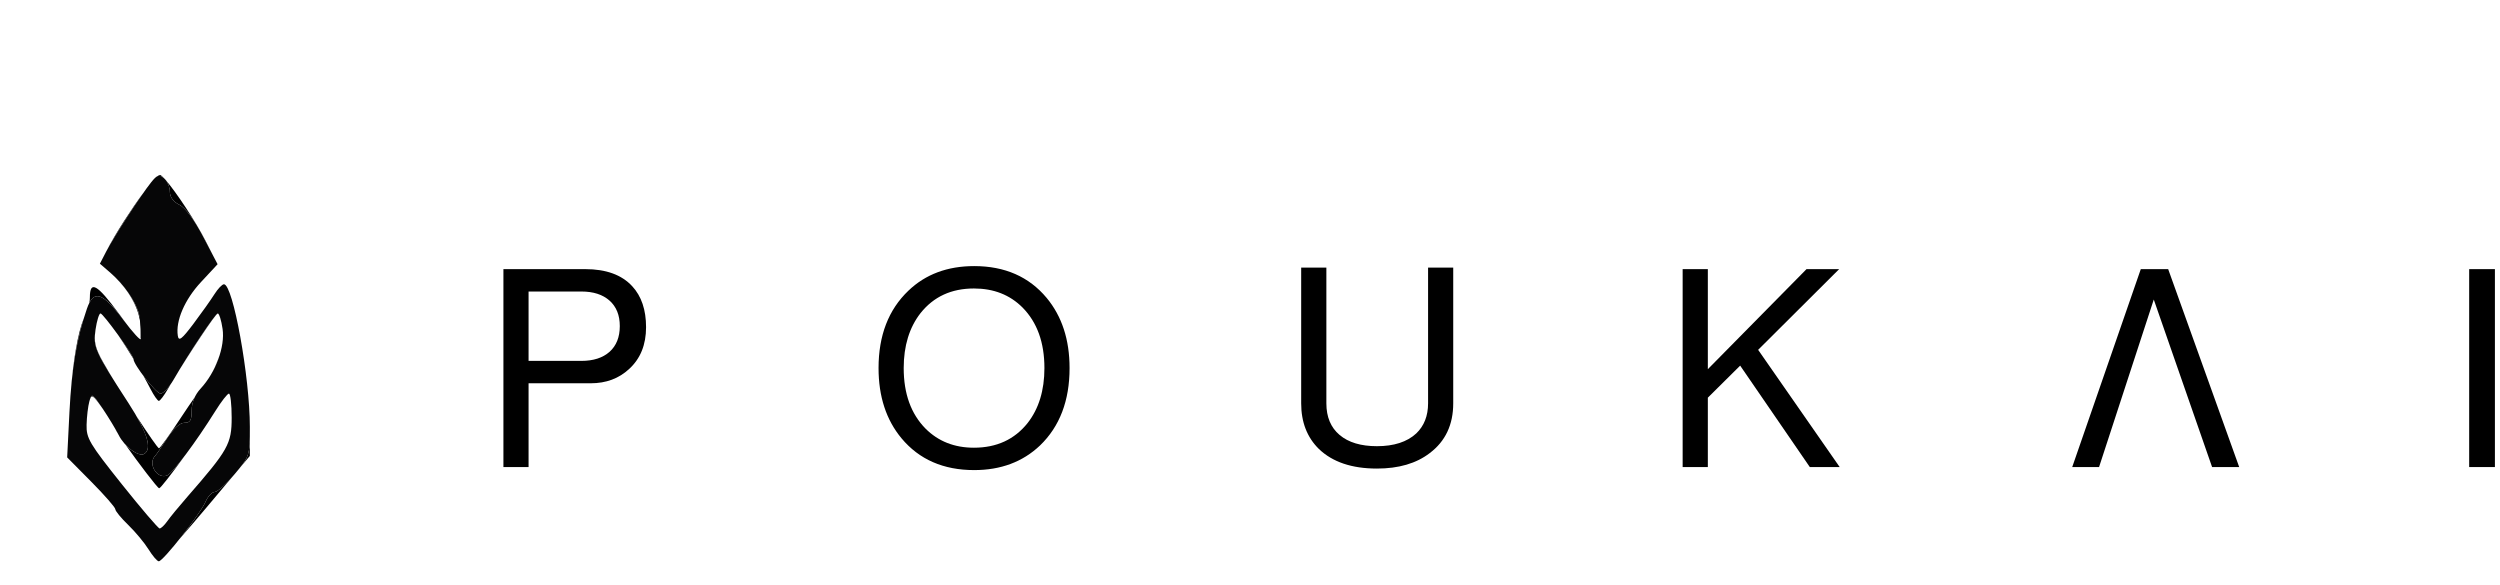
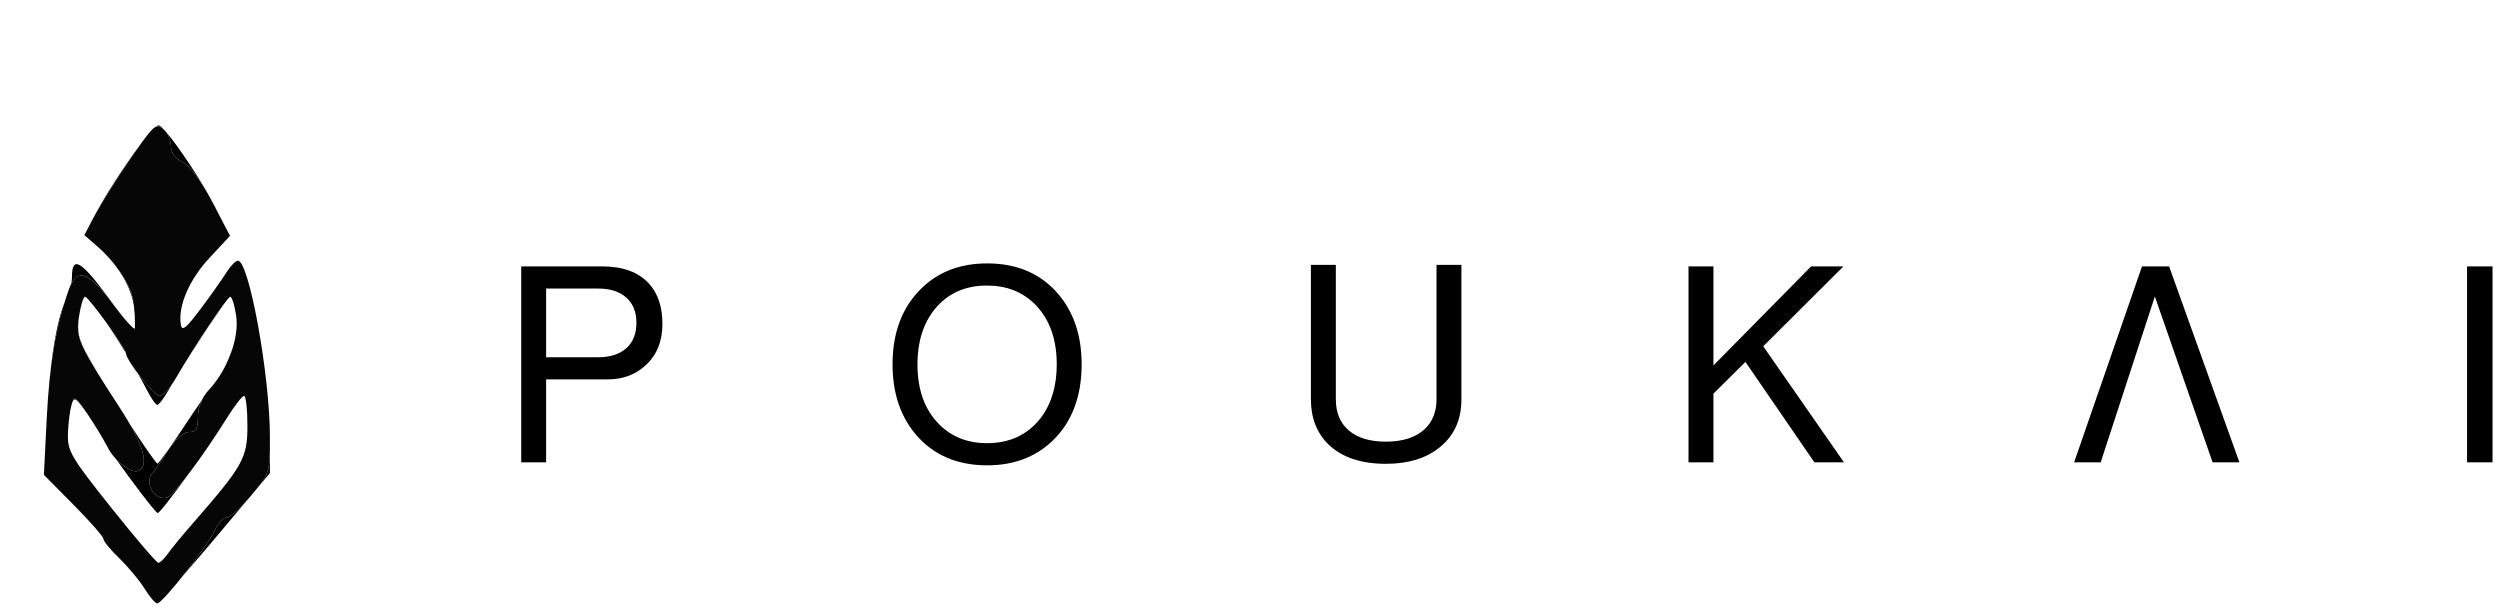
- <svg xmlns="http://www.w3.org/2000/svg" width="1172px" height="274px" viewBox="0 0 1172 274">
+ <svg xmlns="http://www.w3.org/2000/svg" width="1184px" height="290px" viewBox="0 0 1184 290">
  <g id="dc67b2eb-9c65-4c96-8136-075840a10d46" name="New Group">
    <g id="0181ef83-6165-4a01-a21e-54fd9edd8d10">
      <g style="">
        <g id="0181ef83-6165-4a01-a21e-54fd9edd8d10-child-0">
-           <path style="stroke: rgb(193,193,193); stroke-opacity: 1.00; stroke-width: 0; stroke-dasharray: none; stroke-linecap: butt; stroke-dashoffset: 0; stroke-linejoin: miter; stroke-miterlimit: 4; fill: rgb(0,0,0); fill-opacity: 1.00; fill-rule: nonzero; opacity: 1;" transform="matrix(1.704562 0 0 1.70873 74.3094 172.5627) matrix(1 0 0 1 0.46 0)  translate(-178.34, -152)" d="M 184.44 165.00 C 185.66 163.16 186.83 161.44 187.84 160.01 C 187.29 161.16 187.00 162.39 187.00 163.65 C 187.00 166.33 186.60 167.00 185.01 167.00 C 183.78 167.00 181.99 168.60 180.27 171.25 C 178.76 173.59 177.29 175.73 177.01 176.00 C 174.82 178.15 177.41 182.55 180.23 181.47 C 180.94 181.19 182.73 179.16 184.99 176.19 C 181.52 180.97 178.42 184.99 178.06 184.97 C 177.61 184.94 172.21 177.83 168.79 173.00 C 170.61 174.95 172.87 176.20 173.96 175.53 C 175.83 174.37 175.14 170.97 171.89 165.30 C 175.02 170.10 177.71 173.99 178.01 174.00 C 178.29 174.00 181.19 169.95 184.44 165.00 z M 173.00 143.99 L 173.00 141.49 C 173.00 136.59 170.43 131.41 165.73 126.85 L 165.15 126.29 C 168.67 129.47 171.69 133.93 172.52 137.20 C 173.11 139.56 173.51 139.74 177.08 139.26 C 180.58 138.79 181.00 138.97 181.00 140.87 C 181.00 142.97 179.41 143.53 174.75 143.05 C 173.79 142.95 173.00 143.38 173.00 143.99 z M 183.69 198.84 C 186.76 195.01 190.04 190.48 190.78 188.75 C 191.43 187.24 192.57 186.00 193.32 186.00 C 193.97 186.00 195.94 184.32 197.94 182.10 L 190.82 190.55 C 188.22 193.63 185.76 196.49 183.69 198.84 z M 158.85 134.13 C 158.95 133.59 159.00 133.07 159.00 132.62 C 159.00 127.86 160.97 128.95 166.97 137.04 L 169.29 140.18 C 168.96 139.74 168.60 139.29 168.24 138.81 C 163.11 132.00 160.63 130.64 158.85 134.13 z M 179.90 100.45 C 182.71 103.70 188.06 111.70 190.80 117.06 L 192.98 121.31 L 190.19 116.00 C 187.71 111.28 185.28 108.02 183.63 107.20 C 181.92 106.35 181.00 105.08 181.00 103.57 C 181.00 102.54 180.54 101.29 179.90 100.45 z M 173.73 154.13 C 175.57 156.57 177.78 159.00 178.45 159.00 C 179.04 159.00 180.15 157.95 181.18 156.49 C 180.93 156.93 180.68 157.35 180.45 157.75 C 179.41 159.54 178.30 161.00 177.97 161.00 C 177.64 161.00 176.61 159.54 175.69 157.75 C 175.10 156.60 174.43 155.38 173.73 154.13 z M 200.51 179.06 C 202.97 175.95 203.00 174.81 203.00 168.14 L 203.00 176.10 z M 163.52 119.95 C 166.04 115.09 170.36 108.43 173.71 103.94 C 170.32 108.76 165.20 116.74 163.52 119.95 z M 157.33 138.38 C 155.43 144.58 154.31 151.01 153.68 159.34 C 154.39 149.84 155.70 142.28 157.33 138.38 z M 166.89 143.09 C 168.98 145.98 170.94 148.93 171.00 149.50 C 169.61 147.22 168.19 145.01 166.89 143.09 z M 183.74 152.30 C 187.50 146.11 192.24 139.04 193.75 137.38 C 192.31 139.06 187.60 146.10 183.74 152.30 z M 165.54 155.27 C 160.17 146.78 159.97 145.39 160.57 141.37 C 160.06 144.88 160.43 146.44 162.74 150.54 C 163.47 151.84 164.44 153.47 165.54 155.27 z M 158.78 161.46 C 158.81 161.33 158.84 161.21 158.87 161.10 C 159.51 158.80 159.66 158.89 162.51 163.10 C 162.54 163.14 162.56 163.18 162.59 163.22 C 159.68 159.11 159.46 159.02 158.85 161.17 C 158.83 161.26 158.80 161.36 158.78 161.46 z M 177.67 99.30 C 177.92 99.11 178.12 99.00 178.25 99.00 C 178.48 99.00 178.93 99.38 179.54 100.04 C 179.49 100.00 179.45 99.96 179.41 99.92 C 178.69 99.33 178.21 99.09 177.67 99.30 z M 193.21 152.13 C 193.44 151.62 193.67 151.08 193.91 150.51 C 194.18 149.84 194.43 149.22 194.64 148.64 C 194.26 149.81 193.78 150.99 193.21 152.13 z M 175.15 201.75 C 176.22 203.48 177.44 204.91 177.92 205.00 C 177.91 205.00 177.91 205.00 177.90 205.00 C 177.50 205.00 176.26 203.54 175.15 201.75 z M 166.00 168.69 C 166.27 169.15 166.51 169.57 166.70 169.93 C 166.29 169.29 166.03 168.85 166.00 168.69 z M 192.65 165.15 C 192.94 164.69 193.24 164.22 193.53 163.75 C 195.13 161.19 196.77 159.09 197.22 159.00 C 196.77 159.09 195.14 161.19 193.54 163.75 C 193.27 164.19 192.97 164.66 192.65 165.15 z M 194.21 137.01 C 194.43 137.05 194.72 137.70 194.98 138.68 C 194.71 137.74 194.43 137.10 194.21 137.01 z M 160.99 139.20 C 161.31 137.89 161.66 137.00 161.92 137.00 L 161.93 137.00 C 161.66 137.04 161.30 137.92 160.99 139.20 z M 184.89 135.10 C 183.47 138.01 182.83 140.85 183.19 143.14 C 182.83 140.85 183.47 138.00 184.89 135.10 z" stroke-linecap="round" />
+           <path style="stroke: rgb(193,193,193); stroke-opacity: 1.00; stroke-width: 0; stroke-dasharray: none; stroke-linecap: butt; stroke-dashoffset: 0; stroke-linejoin: miter; stroke-miterlimit: 4; fill: rgb(0,0,0); fill-opacity: 1.00; fill-rule: nonzero; opacity: 1;" transform="matrix(2.130703 0 0 2.135913 74.3094 172.5627) matrix(1 0 0 1 0.46 0)  translate(-178.34, -152)" d="M 184.44 165.00 C 185.66 163.16 186.83 161.44 187.84 160.01 C 187.29 161.16 187.00 162.39 187.00 163.65 C 187.00 166.33 186.60 167.00 185.01 167.00 C 183.78 167.00 181.99 168.60 180.27 171.25 C 178.76 173.59 177.29 175.73 177.01 176.00 C 174.82 178.15 177.41 182.55 180.23 181.47 C 180.94 181.19 182.73 179.16 184.99 176.19 C 181.52 180.97 178.42 184.99 178.06 184.97 C 177.61 184.94 172.21 177.83 168.79 173.00 C 170.61 174.95 172.87 176.20 173.96 175.53 C 175.83 174.37 175.14 170.97 171.89 165.30 C 175.02 170.10 177.71 173.99 178.01 174.00 C 178.29 174.00 181.19 169.95 184.44 165.00 z M 173.00 143.99 L 173.00 141.49 C 173.00 136.59 170.43 131.41 165.73 126.85 L 165.15 126.29 C 168.67 129.47 171.69 133.93 172.52 137.20 C 173.11 139.56 173.51 139.74 177.08 139.26 C 180.58 138.79 181.00 138.97 181.00 140.87 C 181.00 142.97 179.41 143.53 174.75 143.05 C 173.79 142.95 173.00 143.38 173.00 143.99 z M 183.69 198.84 C 186.76 195.01 190.04 190.48 190.78 188.75 C 191.43 187.24 192.57 186.00 193.32 186.00 C 193.97 186.00 195.94 184.32 197.94 182.10 L 190.82 190.55 C 188.22 193.63 185.76 196.49 183.69 198.84 z M 158.85 134.13 C 158.95 133.59 159.00 133.07 159.00 132.62 C 159.00 127.86 160.97 128.95 166.97 137.04 L 169.29 140.18 C 168.96 139.74 168.60 139.29 168.24 138.81 C 163.11 132.00 160.63 130.64 158.85 134.13 z M 179.90 100.45 C 182.71 103.70 188.06 111.70 190.80 117.06 L 192.98 121.31 L 190.19 116.00 C 187.71 111.28 185.28 108.02 183.63 107.20 C 181.92 106.35 181.00 105.08 181.00 103.57 C 181.00 102.54 180.54 101.29 179.90 100.45 z M 173.73 154.13 C 175.57 156.57 177.78 159.00 178.45 159.00 C 179.04 159.00 180.15 157.95 181.18 156.49 C 180.93 156.93 180.68 157.35 180.45 157.75 C 179.41 159.54 178.30 161.00 177.97 161.00 C 177.64 161.00 176.61 159.54 175.69 157.75 C 175.10 156.60 174.43 155.38 173.73 154.13 z M 200.51 179.06 C 202.97 175.95 203.00 174.81 203.00 168.14 L 203.00 176.10 z M 163.52 119.95 C 166.04 115.09 170.36 108.43 173.71 103.94 C 170.32 108.76 165.20 116.74 163.52 119.95 z M 157.33 138.38 C 155.43 144.58 154.31 151.01 153.68 159.34 C 154.39 149.84 155.70 142.28 157.33 138.38 z M 166.89 143.09 C 168.98 145.98 170.94 148.93 171.00 149.50 C 169.61 147.22 168.19 145.01 166.89 143.09 z M 183.74 152.30 C 187.50 146.11 192.24 139.04 193.75 137.38 C 192.31 139.06 187.60 146.10 183.74 152.30 z M 165.54 155.27 C 160.17 146.78 159.97 145.39 160.57 141.37 C 160.06 144.88 160.43 146.44 162.74 150.54 C 163.47 151.84 164.44 153.47 165.54 155.27 z M 158.78 161.46 C 158.81 161.33 158.84 161.21 158.87 161.10 C 159.51 158.80 159.66 158.89 162.51 163.10 C 162.54 163.14 162.56 163.18 162.59 163.22 C 159.68 159.11 159.46 159.02 158.85 161.17 C 158.83 161.26 158.80 161.36 158.78 161.46 z M 177.67 99.30 C 177.92 99.11 178.12 99.00 178.25 99.00 C 178.48 99.00 178.93 99.38 179.54 100.04 C 179.49 100.00 179.45 99.96 179.41 99.92 C 178.69 99.33 178.21 99.09 177.67 99.30 z M 193.21 152.13 C 193.44 151.62 193.67 151.08 193.91 150.51 C 194.18 149.84 194.43 149.22 194.64 148.64 C 194.26 149.81 193.78 150.99 193.21 152.13 z M 175.15 201.75 C 176.22 203.48 177.44 204.91 177.92 205.00 C 177.91 205.00 177.91 205.00 177.90 205.00 C 177.50 205.00 176.26 203.54 175.15 201.75 z M 166.00 168.69 C 166.27 169.15 166.51 169.57 166.70 169.93 C 166.29 169.29 166.03 168.85 166.00 168.69 z M 192.65 165.15 C 192.94 164.69 193.24 164.22 193.53 163.75 C 195.13 161.19 196.77 159.09 197.22 159.00 C 196.77 159.09 195.14 161.19 193.54 163.75 C 193.27 164.19 192.97 164.66 192.65 165.15 z M 194.21 137.01 C 194.43 137.05 194.72 137.70 194.98 138.68 C 194.71 137.74 194.43 137.10 194.21 137.01 z M 160.99 139.20 C 161.31 137.89 161.66 137.00 161.92 137.00 L 161.93 137.00 C 161.66 137.04 161.30 137.92 160.99 139.20 z M 184.89 135.10 C 183.47 138.01 182.83 140.85 183.19 143.14 C 182.83 140.85 183.47 138.00 184.89 135.10 z" stroke-linecap="round" />
        </g>
        <g id="0181ef83-6165-4a01-a21e-54fd9edd8d10-child-1">
-           <path style="stroke: rgb(193,193,193); stroke-opacity: 1.00; stroke-width: 0; stroke-dasharray: none; stroke-linecap: butt; stroke-dashoffset: 0; stroke-linejoin: miter; stroke-miterlimit: 4; fill: rgb(6,6,7); fill-opacity: 1.00; fill-rule: nonzero; opacity: 1;" transform="matrix(1.704562 0 0 1.70873 74.3094 172.5627) matrix(1 0 0 1 0 0.11382)  translate(-177.88, -152.1138)" d="M 175.15 201.75 C 174.04 199.96 171.53 196.95 169.57 195.05 C 167.60 193.16 166.00 191.21 166.00 190.72 C 166.00 190.23 163.02 186.83 159.38 183.17 L 152.76 176.50 L 153.39 164.00 C 154.00 152.02 155.38 143.87 158.19 135.71 C 160.03 130.38 162.45 131.13 168.24 138.81 C 170.86 142.28 173.00 144.61 173.00 143.99 C 173.00 143.38 173.11 139.56 172.52 137.20 C 171.66 133.80 168.43 129.12 164.74 125.93 L 161.76 123.36 L 163.49 120.02 C 165.52 116.09 173.04 104.54 175.84 101.05 C 177.52 98.96 178.05 98.79 179.41 99.92 C 180.28 100.65 181.00 102.29 181.00 103.57 C 181.00 105.08 181.92 106.35 183.63 107.20 C 185.28 108.02 187.71 111.28 190.19 116.00 L 194.13 123.50 L 189.57 128.39 C 185.08 133.19 182.55 139.04 183.19 143.14 C 183.44 144.74 184.29 144.09 187.50 139.83 C 189.70 136.91 192.28 133.28 193.24 131.76 C 194.19 130.24 195.38 129.00 195.88 129.00 C 198.37 129.00 203.00 154.46 203.00 168.14 C 203.00 176.07 202.96 176.19 198.84 181.07 C 196.56 183.78 194.07 186.00 193.32 186.00 C 192.57 186.00 191.43 187.24 190.78 188.75 C 189.40 191.99 179.14 205.00 177.97 205.00 C 177.53 205.00 176.26 203.54 175.15 201.75 z M 180.26 194.05 C 181.01 192.97 183.51 189.93 185.82 187.30 C 197.06 174.45 198.00 172.78 198.00 165.61 C 198.00 161.97 197.66 159.00 197.25 159.00 C 196.84 159.00 195.16 161.14 193.53 163.75 C 188.18 172.31 181.74 180.89 180.23 181.47 C 177.41 182.55 174.82 178.15 177.01 176.00 C 177.29 175.73 178.76 173.59 180.27 171.25 C 181.99 168.60 183.78 167.00 185.01 167.00 C 186.60 167.00 187.00 166.33 187.00 163.65 C 187.00 161.47 187.86 159.36 189.45 157.64 C 193.62 153.15 196.22 146.10 195.50 141.25 C 195.16 138.91 194.57 137.01 194.19 137.01 C 193.52 137.03 186.33 147.76 181.98 155.25 C 180.78 157.31 179.19 159.00 178.45 159.00 C 177.24 159.00 171.00 151.06 171.00 149.52 C 171.00 148.50 162.66 137.00 161.92 137.00 C 161.54 137.00 160.93 138.97 160.57 141.37 C 159.84 146.24 160.29 147.25 169.68 161.70 C 174.78 169.55 176.20 174.14 173.96 175.53 C 172.43 176.47 168.55 173.61 166.91 170.34 C 166.12 168.78 164.14 165.52 162.51 163.10 C 159.66 158.89 159.51 158.80 158.87 161.10 C 158.50 162.42 158.15 165.33 158.10 167.56 C 158.01 171.25 158.88 172.71 167.75 183.81 C 173.11 190.51 177.81 196.00 178.19 196.00 C 178.57 196.00 179.50 195.12 180.26 194.05 z" stroke-linecap="round" />
+           <path style="stroke: rgb(193,193,193); stroke-opacity: 1.00; stroke-width: 0; stroke-dasharray: none; stroke-linecap: butt; stroke-dashoffset: 0; stroke-linejoin: miter; stroke-miterlimit: 4; fill: rgb(6,6,7); fill-opacity: 1.00; fill-rule: nonzero; opacity: 1;" transform="matrix(2.130703 0 0 2.135913 74.3094 172.5627) matrix(1 0 0 1 0 0.11382)  translate(-177.88, -152.1138)" d="M 175.15 201.75 C 174.04 199.96 171.53 196.95 169.57 195.05 C 167.60 193.16 166.00 191.21 166.00 190.72 C 166.00 190.23 163.02 186.83 159.38 183.17 L 152.76 176.50 L 153.39 164.00 C 154.00 152.02 155.38 143.87 158.19 135.71 C 160.03 130.38 162.45 131.13 168.24 138.81 C 170.86 142.28 173.00 144.61 173.00 143.99 C 173.00 143.38 173.11 139.56 172.52 137.20 C 171.66 133.80 168.43 129.12 164.74 125.93 L 161.76 123.36 L 163.49 120.02 C 165.52 116.09 173.04 104.54 175.84 101.05 C 177.52 98.96 178.05 98.79 179.41 99.92 C 180.28 100.65 181.00 102.29 181.00 103.57 C 181.00 105.08 181.92 106.35 183.63 107.20 C 185.28 108.02 187.71 111.28 190.19 116.00 L 194.13 123.50 L 189.57 128.39 C 185.08 133.19 182.55 139.04 183.19 143.14 C 183.44 144.74 184.29 144.09 187.50 139.83 C 189.70 136.91 192.28 133.28 193.24 131.76 C 194.19 130.24 195.38 129.00 195.88 129.00 C 198.37 129.00 203.00 154.46 203.00 168.14 C 203.00 176.07 202.96 176.19 198.84 181.07 C 196.56 183.78 194.07 186.00 193.32 186.00 C 192.57 186.00 191.43 187.24 190.78 188.75 C 189.40 191.99 179.14 205.00 177.97 205.00 C 177.53 205.00 176.26 203.54 175.15 201.75 z M 180.26 194.05 C 181.01 192.97 183.51 189.93 185.82 187.30 C 197.06 174.45 198.00 172.78 198.00 165.61 C 198.00 161.97 197.66 159.00 197.25 159.00 C 196.84 159.00 195.16 161.14 193.53 163.75 C 188.18 172.31 181.74 180.89 180.23 181.47 C 177.41 182.55 174.82 178.15 177.01 176.00 C 177.29 175.73 178.76 173.59 180.27 171.25 C 181.99 168.60 183.78 167.00 185.01 167.00 C 186.60 167.00 187.00 166.33 187.00 163.65 C 187.00 161.47 187.86 159.36 189.45 157.64 C 193.62 153.15 196.22 146.10 195.50 141.25 C 195.16 138.91 194.57 137.01 194.19 137.01 C 193.52 137.03 186.33 147.76 181.98 155.25 C 180.78 157.31 179.19 159.00 178.45 159.00 C 177.24 159.00 171.00 151.06 171.00 149.52 C 171.00 148.50 162.66 137.00 161.92 137.00 C 161.54 137.00 160.93 138.97 160.57 141.37 C 159.84 146.24 160.29 147.25 169.68 161.70 C 174.78 169.55 176.20 174.14 173.96 175.53 C 172.43 176.47 168.55 173.61 166.91 170.34 C 166.12 168.78 164.14 165.52 162.51 163.10 C 159.66 158.89 159.51 158.80 158.87 161.10 C 158.50 162.42 158.15 165.33 158.10 167.56 C 158.01 171.25 158.88 172.71 167.75 183.81 C 173.11 190.51 177.81 196.00 178.19 196.00 C 178.57 196.00 179.50 195.12 180.26 194.05 z" stroke-linecap="round" />
        </g>
      </g>
    </g>
    <g id="dcdd48d3-c950-4ee5-a53d-b82bdfae3089">
      <g style="">
        <g id="dcdd48d3-c950-4ee5-a53d-b82bdfae3089-child-0">
-           <path style="stroke: rgb(193,193,193); stroke-opacity: 1.00; stroke-width: 0; stroke-dasharray: none; stroke-linecap: butt; stroke-dashoffset: 0; stroke-linejoin: miter; stroke-miterlimit: 4; fill: rgb(0,0,0); fill-opacity: 1.00; fill-rule: nonzero; opacity: 1;" transform="matrix(1.8 0 0 1.8 269.44 172.56) matrix(1 0 0 1 0 0)  translate(805.604, -1694.174)" d="M -824.18 1668.40 L -802.87 1668.40 C -797.44 1668.40 -793.36 1669.89 -790.63 1672.86 C -788.23 1675.45 -787.03 1679.01 -787.03 1683.52 C -787.03 1688.08 -788.49 1691.70 -791.42 1694.39 C -794.11 1696.89 -797.44 1698.13 -801.43 1698.13 L -817.63 1698.13 L -817.63 1719.95 L -824.18 1719.95 z M -803.88 1692.30 C -800.76 1692.30 -798.31 1691.51 -796.53 1689.93 C -794.76 1688.34 -793.87 1686.11 -793.87 1683.23 C -793.87 1680.40 -794.76 1678.19 -796.53 1676.61 C -798.31 1675.02 -800.76 1674.23 -803.88 1674.23 L -817.63 1674.23 L -817.63 1692.30 z" stroke-linecap="round" />
+           <path style="stroke: rgb(193,193,193); stroke-opacity: 1.00; stroke-width: 0; stroke-dasharray: none; stroke-linecap: butt; stroke-dashoffset: 0; stroke-linejoin: miter; stroke-miterlimit: 4; fill: rgb(0,0,0); fill-opacity: 1.00; fill-rule: nonzero; opacity: 1;" transform="matrix(1.8 0 0 1.8 280.29 172.56) matrix(1 0 0 1 0 0)  translate(805.604, -1694.174)" d="M -824.18 1668.40 L -802.87 1668.40 C -797.44 1668.40 -793.36 1669.89 -790.63 1672.86 C -788.23 1675.45 -787.03 1679.01 -787.03 1683.52 C -787.03 1688.08 -788.49 1691.70 -791.42 1694.39 C -794.11 1696.89 -797.44 1698.13 -801.43 1698.13 L -817.63 1698.13 L -817.63 1719.95 L -824.18 1719.95 z M -803.88 1692.30 C -800.76 1692.30 -798.31 1691.51 -796.53 1689.93 C -794.76 1688.34 -793.87 1686.11 -793.87 1683.23 C -793.87 1680.40 -794.76 1678.19 -796.53 1676.61 C -798.31 1675.02 -800.76 1674.23 -803.88 1674.23 L -817.63 1674.23 L -817.63 1692.30 z" stroke-linecap="round" />
        </g>
      </g>
    </g>
    <g id="11a5abdc-f033-45eb-881b-f43441848cdb">
      <g style="">
        <g id="11a5abdc-f033-45eb-881b-f43441848cdb-child-0">
-           <path style="stroke: rgb(193,193,193); stroke-opacity: 1.00; stroke-width: 0; stroke-dasharray: none; stroke-linecap: butt; stroke-dashoffset: 0; stroke-linejoin: miter; stroke-miterlimit: 4; fill: rgb(0,0,0); fill-opacity: 1.00; fill-rule: nonzero; opacity: 1;" transform="matrix(1.8 0 0 1.8 456.64 172.56) matrix(1 0 0 1 0 0)  translate(699.2649, -1694.174)" d="M -699.23 1720.74 C -707.24 1720.74 -713.56 1717.98 -718.16 1712.46 C -722.15 1707.66 -724.14 1701.57 -724.14 1694.17 C -724.14 1685.68 -721.55 1678.96 -716.36 1674.01 C -711.90 1669.74 -706.19 1667.61 -699.23 1667.61 C -691.26 1667.61 -684.97 1670.37 -680.36 1675.89 C -676.38 1680.69 -674.39 1686.78 -674.39 1694.17 C -674.39 1702.67 -676.96 1709.39 -682.09 1714.33 C -686.60 1718.61 -692.32 1720.74 -699.23 1720.74 z M -699.30 1714.91 C -693.40 1714.91 -688.74 1712.77 -685.33 1708.50 C -682.40 1704.76 -680.94 1699.98 -680.94 1694.17 C -680.94 1687.50 -682.84 1682.25 -686.63 1678.41 C -689.94 1675.09 -694.16 1673.44 -699.30 1673.44 C -705.16 1673.44 -709.79 1675.57 -713.20 1679.85 C -716.12 1683.59 -717.59 1688.37 -717.59 1694.17 C -717.59 1700.85 -715.69 1706.10 -711.90 1709.94 C -708.59 1713.25 -704.39 1714.91 -699.30 1714.91 z" stroke-linecap="round" />
+           <path style="stroke: rgb(193,193,193); stroke-opacity: 1.00; stroke-width: 0; stroke-dasharray: none; stroke-linecap: butt; stroke-dashoffset: 0; stroke-linejoin: miter; stroke-miterlimit: 4; fill: rgb(0,0,0); fill-opacity: 1.00; fill-rule: nonzero; opacity: 1;" transform="matrix(1.8 0 0 1.8 467.49 172.56) matrix(1 0 0 1 0 0)  translate(699.2649, -1694.174)" d="M -699.23 1720.74 C -707.24 1720.74 -713.56 1717.98 -718.16 1712.46 C -722.15 1707.66 -724.14 1701.57 -724.14 1694.17 C -724.14 1685.68 -721.55 1678.96 -716.36 1674.01 C -711.90 1669.74 -706.19 1667.61 -699.23 1667.61 C -691.26 1667.61 -684.97 1670.37 -680.36 1675.89 C -676.38 1680.69 -674.39 1686.78 -674.39 1694.17 C -674.39 1702.67 -676.96 1709.39 -682.09 1714.33 C -686.60 1718.61 -692.32 1720.74 -699.23 1720.74 z M -699.30 1714.91 C -693.40 1714.91 -688.74 1712.77 -685.33 1708.50 C -682.40 1704.76 -680.94 1699.98 -680.94 1694.17 C -680.94 1687.50 -682.84 1682.25 -686.63 1678.41 C -689.94 1675.09 -694.16 1673.44 -699.30 1673.44 C -705.16 1673.44 -709.79 1675.57 -713.20 1679.85 C -716.12 1683.59 -717.59 1688.37 -717.59 1694.17 C -717.59 1700.85 -715.69 1706.10 -711.90 1709.94 C -708.59 1713.25 -704.39 1714.91 -699.30 1714.91 z" stroke-linecap="round" />
        </g>
      </g>
    </g>
    <g id="4e852f36-4b42-4acb-bb10-d0c554dbff6f">
      <g style="">
        <g id="4e852f36-4b42-4acb-bb10-d0c554dbff6f-child-0">
-           <path style="stroke: rgb(193,193,193); stroke-opacity: 1.00; stroke-width: 0; stroke-dasharray: none; stroke-linecap: butt; stroke-dashoffset: 0; stroke-linejoin: miter; stroke-miterlimit: 4; fill: rgb(0,0,0); fill-opacity: 1.00; fill-rule: nonzero; opacity: 1;" transform="matrix(1.8 0 0 1.8 645.64 172.56) matrix(1 0 0 1 0 0)  translate(602.4661, -1694.57)" d="M -602.54 1720.74 C -609.07 1720.74 -614.11 1719.04 -617.66 1715.63 C -620.73 1712.61 -622.27 1708.65 -622.27 1703.75 L -622.27 1668.40 L -615.71 1668.40 L -615.71 1703.75 C -615.71 1707.30 -614.56 1710.05 -612.26 1711.99 C -609.95 1713.94 -606.71 1714.91 -602.54 1714.91 C -598.12 1714.91 -594.71 1713.81 -592.31 1711.60 C -590.25 1709.63 -589.22 1707.01 -589.22 1703.75 L -589.22 1668.40 L -582.67 1668.40 L -582.67 1703.75 C -582.67 1709.32 -584.71 1713.64 -588.79 1716.71 C -592.29 1719.40 -596.87 1720.74 -602.54 1720.74 z" stroke-linecap="round" />
+           <path style="stroke: rgb(193,193,193); stroke-opacity: 1.00; stroke-width: 0; stroke-dasharray: none; stroke-linecap: butt; stroke-dashoffset: 0; stroke-linejoin: miter; stroke-miterlimit: 4; fill: rgb(0,0,0); fill-opacity: 1.00; fill-rule: nonzero; opacity: 1;" transform="matrix(1.8 0 0 1.8 656.49 172.56) matrix(1 0 0 1 0 0)  translate(602.4661, -1694.57)" d="M -602.54 1720.74 C -609.07 1720.74 -614.11 1719.04 -617.66 1715.63 C -620.73 1712.61 -622.27 1708.65 -622.27 1703.75 L -622.27 1668.40 L -615.71 1668.40 L -615.71 1703.75 C -615.71 1707.30 -614.56 1710.05 -612.26 1711.99 C -609.95 1713.94 -606.71 1714.91 -602.54 1714.91 C -598.12 1714.91 -594.71 1713.81 -592.31 1711.60 C -590.25 1709.63 -589.22 1707.01 -589.22 1703.75 L -589.22 1668.40 L -582.67 1668.40 L -582.67 1703.75 C -582.67 1709.32 -584.71 1713.64 -588.79 1716.71 C -592.29 1719.40 -596.87 1720.74 -602.54 1720.74 z" stroke-linecap="round" />
        </g>
      </g>
    </g>
    <g id="62974e17-7158-4d5e-92f8-f7f29a746ceb">
      <g style="">
        <g id="62974e17-7158-4d5e-92f8-f7f29a746ceb-child-0">
-           <path style="stroke: rgb(193,193,193); stroke-opacity: 1.00; stroke-width: 0; stroke-dasharray: none; stroke-linecap: butt; stroke-dashoffset: 0; stroke-linejoin: miter; stroke-miterlimit: 4; fill: rgb(0,0,0); fill-opacity: 1.00; fill-rule: nonzero; opacity: 1;" transform="matrix(1.8 0 0 1.8 825.64 172.56) matrix(1 0 0 1 0 0)  translate(505.8177, -1694.174)" d="M -526.27 1668.40 L -519.71 1668.40 L -519.71 1694.46 L -494.01 1668.40 L -485.51 1668.40 L -506.61 1689.42 L -485.37 1719.95 L -493.15 1719.95 L -511.29 1693.53 L -519.71 1701.88 L -519.71 1719.95 L -526.27 1719.95 z" stroke-linecap="round" />
+           <path style="stroke: rgb(193,193,193); stroke-opacity: 1.00; stroke-width: 0; stroke-dasharray: none; stroke-linecap: butt; stroke-dashoffset: 0; stroke-linejoin: miter; stroke-miterlimit: 4; fill: rgb(0,0,0); fill-opacity: 1.00; fill-rule: nonzero; opacity: 1;" transform="matrix(1.8 0 0 1.8 836.49 172.56) matrix(1 0 0 1 0 0)  translate(505.8177, -1694.174)" d="M -526.27 1668.40 L -519.71 1668.40 L -519.71 1694.46 L -494.01 1668.40 L -485.51 1668.40 L -506.61 1689.42 L -485.37 1719.95 L -493.15 1719.95 L -511.29 1693.53 L -519.71 1701.88 L -519.71 1719.95 L -526.27 1719.95 z" stroke-linecap="round" />
        </g>
      </g>
    </g>
    <g id="a3baf6a3-b764-4365-af4c-8e66b7ae4e67">
      <g style="">
        <g id="a3baf6a3-b764-4365-af4c-8e66b7ae4e67-child-0">
-           <path style="stroke: rgb(193,193,193); stroke-opacity: 1.00; stroke-width: 0; stroke-dasharray: none; stroke-linecap: butt; stroke-dashoffset: 0; stroke-linejoin: miter; stroke-miterlimit: 4; fill: rgb(0,0,0); fill-opacity: 1.00; fill-rule: nonzero; opacity: 1;" transform="matrix(1.8 0 0 1.8 1010.60 172.56) matrix(1 0 0 1 0 0)  translate(407.9034, -1694.174)" d="M -386.16 1719.95 L -393.22 1719.95 L -408.41 1676.32 L -422.66 1719.95 L -429.65 1719.95 L -411.79 1668.40 L -404.66 1668.40 z" stroke-linecap="round" />
+           <path style="stroke: rgb(193,193,193); stroke-opacity: 1.00; stroke-width: 0; stroke-dasharray: none; stroke-linecap: butt; stroke-dashoffset: 0; stroke-linejoin: miter; stroke-miterlimit: 4; fill: rgb(0,0,0); fill-opacity: 1.00; fill-rule: nonzero; opacity: 1;" transform="matrix(1.8 0 0 1.8 1021.45 172.56) matrix(1 0 0 1 0 0)  translate(407.9034, -1694.174)" d="M -386.16 1719.95 L -393.22 1719.95 L -408.41 1676.32 L -422.66 1719.95 L -429.65 1719.95 L -411.79 1668.40 L -404.66 1668.40 z" stroke-linecap="round" />
        </g>
      </g>
    </g>
    <g id="b484afd0-50dd-4891-8f09-4d112615f40f">
      <g style="">
        <g id="b484afd0-50dd-4891-8f09-4d112615f40f-child-0">
-           <path style="stroke: rgb(193,193,193); stroke-opacity: 1.00; stroke-width: 0; stroke-dasharray: none; stroke-linecap: butt; stroke-dashoffset: 0; stroke-linejoin: miter; stroke-miterlimit: 4; fill: rgb(0,0,0); fill-opacity: 1.00; fill-rule: nonzero; opacity: 1;" transform="matrix(1.8 0 0 1.8 1163.58 172.56) matrix(1 0 0 1 0 0)  translate(330.3712, -1694.174)" d="M -333.72 1668.40 L -327.02 1668.40 L -327.02 1719.95 L -333.72 1719.95 z" stroke-linecap="round" />
+           <path style="stroke: rgb(193,193,193); stroke-opacity: 1.00; stroke-width: 0; stroke-dasharray: none; stroke-linecap: butt; stroke-dashoffset: 0; stroke-linejoin: miter; stroke-miterlimit: 4; fill: rgb(0,0,0); fill-opacity: 1.00; fill-rule: nonzero; opacity: 1;" transform="matrix(1.8 0 0 1.8 1174.43 172.56) matrix(1 0 0 1 0 0)  translate(330.3712, -1694.174)" d="M -333.72 1668.40 L -327.02 1668.40 L -327.02 1719.95 L -333.72 1719.95 z" stroke-linecap="round" />
        </g>
      </g>
    </g>
  </g>
</svg>
